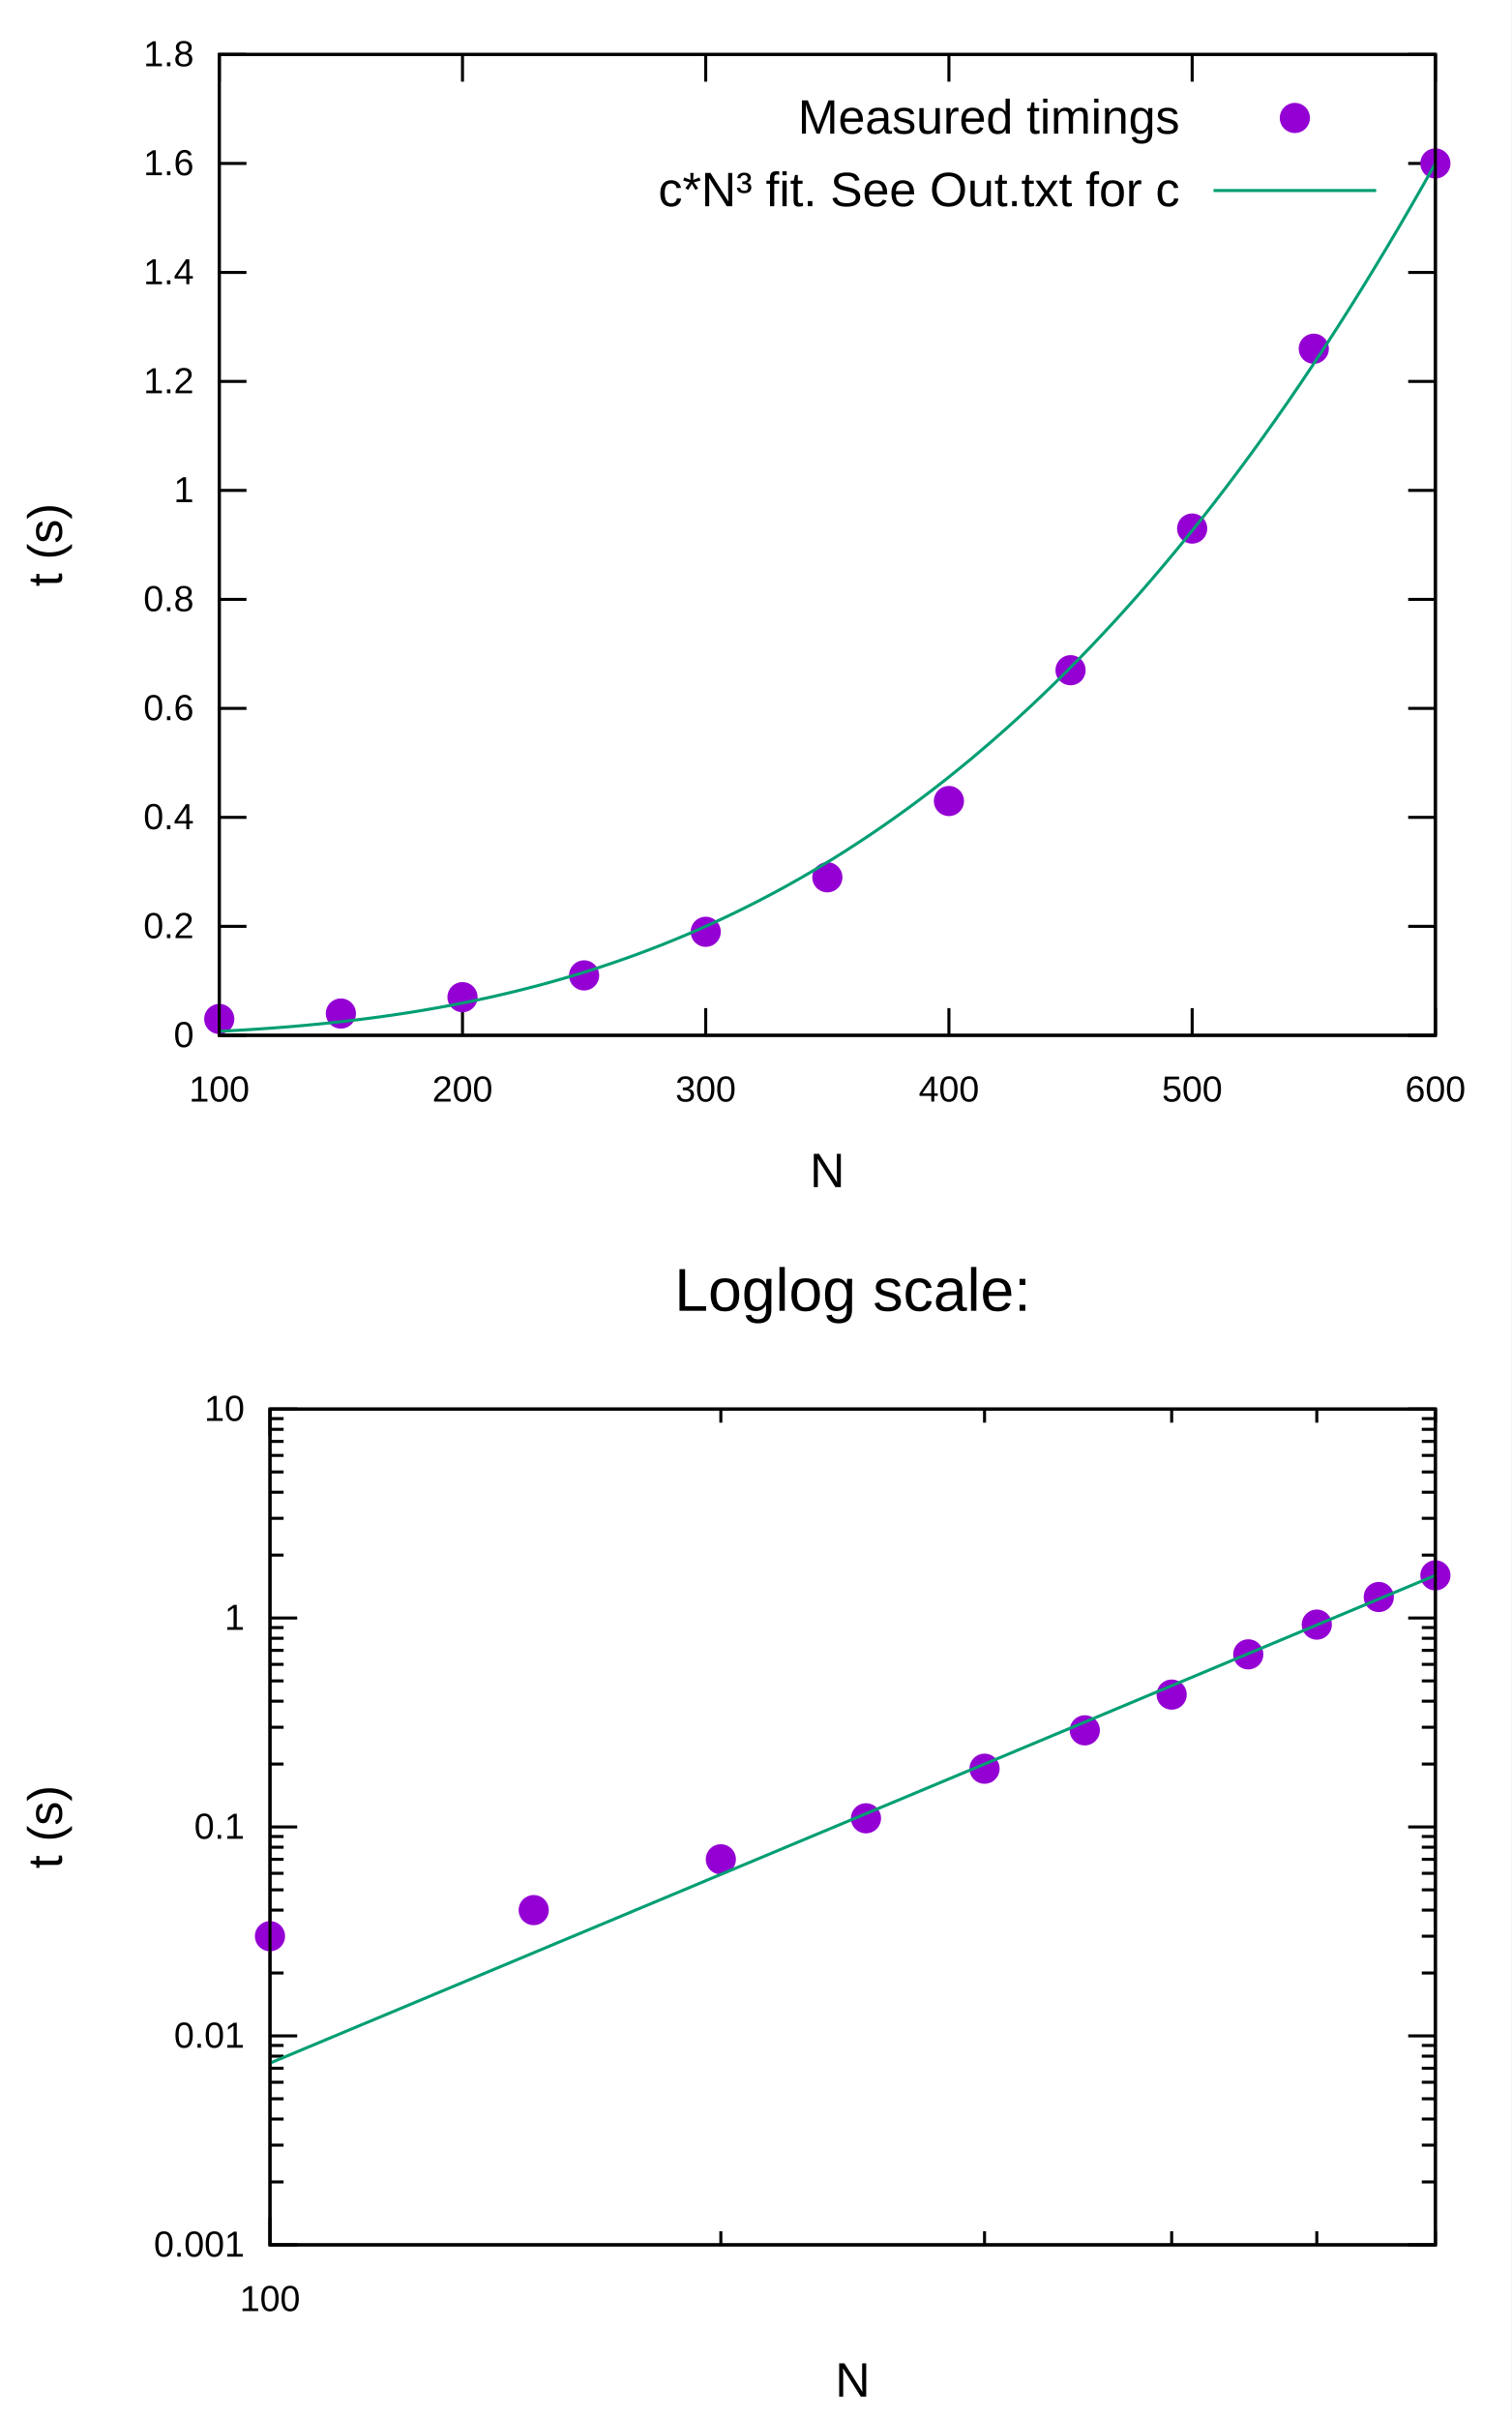
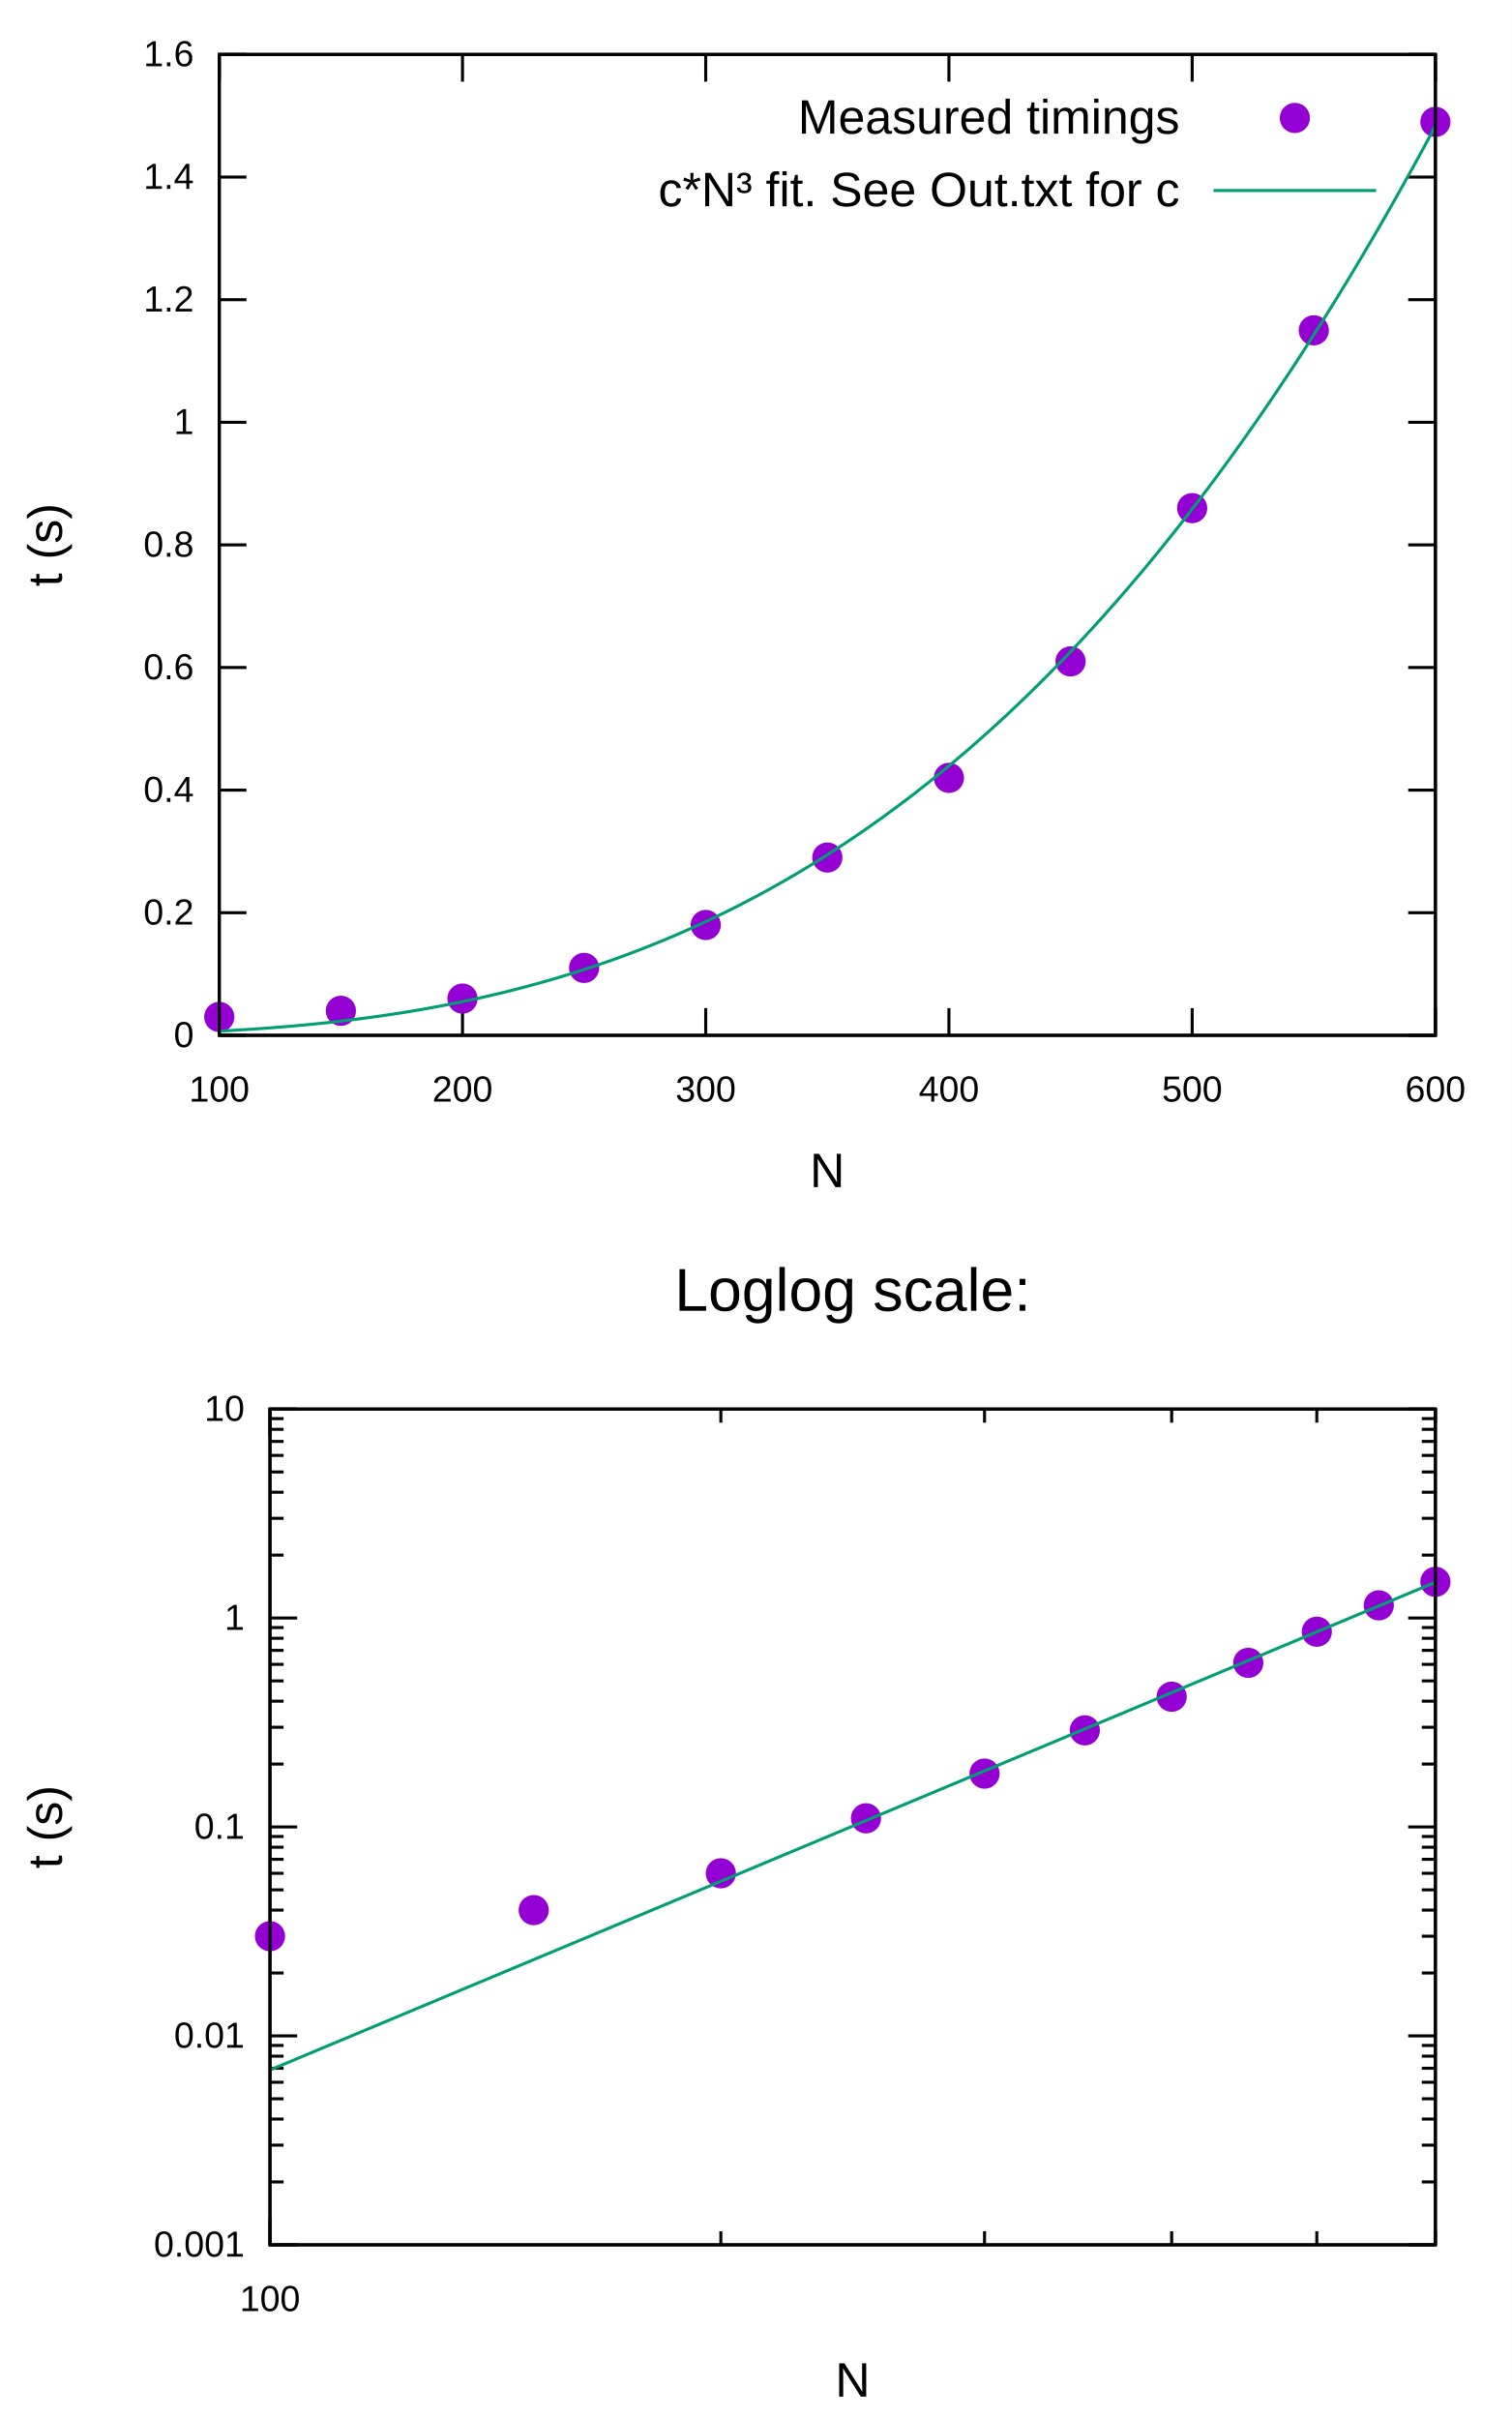
<svg xmlns="http://www.w3.org/2000/svg" xmlns:xlink="http://www.w3.org/1999/xlink" width="500" height="800" viewBox="0 0 500 800">
  <g id="gnuplot_canvas">
    <rect x="0" y="0" width="500" height="800" fill="#ffffff" />
    <defs>
      <circle id="gpDot" r="0.5" stroke-width="0.5" stroke="currentColor" />
      <path id="gpPt0" stroke-width="0.222" stroke="currentColor" d="M-1,0 h2 M0,-1 v2" />
      <path id="gpPt1" stroke-width="0.222" stroke="currentColor" d="M-1,-1 L1,1 M1,-1 L-1,1" />
      <path id="gpPt2" stroke-width="0.222" stroke="currentColor" d="M-1,0 L1,0 M0,-1 L0,1 M-1,-1 L1,1 M-1,1 L1,-1" />
      <rect id="gpPt3" stroke-width="0.222" stroke="currentColor" x="-1" y="-1" width="2" height="2" />
      <rect id="gpPt4" stroke-width="0.222" stroke="currentColor" fill="currentColor" x="-1" y="-1" width="2" height="2" />
      <circle id="gpPt5" stroke-width="0.222" stroke="currentColor" cx="0" cy="0" r="1" />
      <use xlink:href="#gpPt5" id="gpPt6" fill="currentColor" stroke="none" />
      <path id="gpPt7" stroke-width="0.222" stroke="currentColor" d="M0,-1.33 L-1.33,0.67 L1.33,0.67 z" />
      <use xlink:href="#gpPt7" id="gpPt8" fill="currentColor" stroke="none" />
      <use xlink:href="#gpPt7" id="gpPt9" stroke="currentColor" transform="rotate(180)" />
      <use xlink:href="#gpPt9" id="gpPt10" fill="currentColor" stroke="none" />
      <use xlink:href="#gpPt3" id="gpPt11" stroke="currentColor" transform="rotate(45)" />
      <use xlink:href="#gpPt11" id="gpPt12" fill="currentColor" stroke="none" />
      <path id="gpPt13" stroke-width="0.222" stroke="currentColor" d="M0,1.330 L1.265,0.411 L0.782,-1.067 L-0.782,-1.076 L-1.265,0.411 z" />
      <use xlink:href="#gpPt13" id="gpPt14" fill="currentColor" stroke="none" />
      <filter id="textbox" filterUnits="objectBoundingBox" x="0" y="0" height="1" width="1">
        <feFlood flood-color="#FFFFFF" flood-opacity="1" result="bgnd" />
        <feComposite in="SourceGraphic" in2="bgnd" operator="atop" />
      </filter>
      <filter id="greybox" filterUnits="objectBoundingBox" x="0" y="0" height="1" width="1">
        <feFlood flood-color="lightgrey" flood-opacity="1" result="grey" />
        <feComposite in="SourceGraphic" in2="grey" operator="atop" />
      </filter>
    </defs>
    <g fill="none" color="#FFFFFF" stroke="currentColor" stroke-width="1.00" stroke-linecap="butt" stroke-linejoin="miter">
</g>
    <g fill="none" color="black" stroke="currentColor" stroke-width="1.00" stroke-linecap="butt" stroke-linejoin="miter">
      <path stroke="black" d="M72.53,342.40 L81.53,342.40 M474.82,342.40 L465.82,342.40  " />
      <g transform="translate(64.14,346.30)" stroke="none" fill="black" font-family="Arial" font-size="12.00" text-anchor="end">
        <text>
          <tspan font-family="Arial"> 0</tspan>
        </text>
      </g>
    </g>
    <g fill="none" color="black" stroke="currentColor" stroke-width="1.00" stroke-linecap="butt" stroke-linejoin="miter">
-       <path stroke="black" d="M72.53,306.36 L81.53,306.36 M474.82,306.36 L465.82,306.36  " />
-       <g transform="translate(64.14,310.26)" stroke="none" fill="black" font-family="Arial" font-size="12.00" text-anchor="end">
+       <path stroke="black" d="M72.53,301.85 L81.53,301.85 M474.82,301.85 L465.82,301.85  " />
+       <g transform="translate(64.14,305.75)" stroke="none" fill="black" font-family="Arial" font-size="12.00" text-anchor="end">
        <text>
          <tspan font-family="Arial"> 0.2</tspan>
        </text>
      </g>
    </g>
    <g fill="none" color="black" stroke="currentColor" stroke-width="1.00" stroke-linecap="butt" stroke-linejoin="miter">
-       <path stroke="black" d="M72.53,270.31 L81.53,270.31 M474.82,270.31 L465.82,270.31  " />
-       <g transform="translate(64.14,274.21)" stroke="none" fill="black" font-family="Arial" font-size="12.00" text-anchor="end">
+       <path stroke="black" d="M72.53,261.30 L81.53,261.30 M474.82,261.30 L465.82,261.30  " />
+       <g transform="translate(64.14,265.20)" stroke="none" fill="black" font-family="Arial" font-size="12.00" text-anchor="end">
        <text>
          <tspan font-family="Arial"> 0.4</tspan>
        </text>
      </g>
    </g>
    <g fill="none" color="black" stroke="currentColor" stroke-width="1.00" stroke-linecap="butt" stroke-linejoin="miter">
-       <path stroke="black" d="M72.53,234.27 L81.53,234.27 M474.82,234.27 L465.82,234.27  " />
-       <g transform="translate(64.14,238.17)" stroke="none" fill="black" font-family="Arial" font-size="12.00" text-anchor="end">
+       <path stroke="black" d="M72.53,220.75 L81.53,220.75 M474.82,220.75 L465.82,220.75  " />
+       <g transform="translate(64.14,224.65)" stroke="none" fill="black" font-family="Arial" font-size="12.00" text-anchor="end">
        <text>
          <tspan font-family="Arial"> 0.6</tspan>
        </text>
      </g>
    </g>
    <g fill="none" color="black" stroke="currentColor" stroke-width="1.00" stroke-linecap="butt" stroke-linejoin="miter">
-       <path stroke="black" d="M72.53,198.23 L81.53,198.23 M474.82,198.23 L465.82,198.23  " />
-       <g transform="translate(64.14,202.13)" stroke="none" fill="black" font-family="Arial" font-size="12.00" text-anchor="end">
+       <path stroke="black" d="M72.53,180.20 L81.53,180.20 M474.82,180.20 L465.82,180.20  " />
+       <g transform="translate(64.14,184.10)" stroke="none" fill="black" font-family="Arial" font-size="12.00" text-anchor="end">
        <text>
          <tspan font-family="Arial"> 0.8</tspan>
        </text>
      </g>
    </g>
    <g fill="none" color="black" stroke="currentColor" stroke-width="1.00" stroke-linecap="butt" stroke-linejoin="miter">
-       <path stroke="black" d="M72.53,162.18 L81.53,162.18 M474.82,162.18 L465.82,162.18  " />
-       <g transform="translate(64.14,166.08)" stroke="none" fill="black" font-family="Arial" font-size="12.00" text-anchor="end">
+       <path stroke="black" d="M72.53,139.66 L81.53,139.66 M474.82,139.66 L465.82,139.66  " />
+       <g transform="translate(64.14,143.56)" stroke="none" fill="black" font-family="Arial" font-size="12.00" text-anchor="end">
        <text>
          <tspan font-family="Arial"> 1</tspan>
        </text>
      </g>
    </g>
    <g fill="none" color="black" stroke="currentColor" stroke-width="1.00" stroke-linecap="butt" stroke-linejoin="miter">
-       <path stroke="black" d="M72.53,126.14 L81.53,126.14 M474.82,126.14 L465.82,126.14  " />
-       <g transform="translate(64.14,130.04)" stroke="none" fill="black" font-family="Arial" font-size="12.00" text-anchor="end">
+       <path stroke="black" d="M72.53,99.11 L81.53,99.11 M474.82,99.11 L465.82,99.11  " />
+       <g transform="translate(64.14,103.01)" stroke="none" fill="black" font-family="Arial" font-size="12.00" text-anchor="end">
        <text>
          <tspan font-family="Arial"> 1.2</tspan>
        </text>
      </g>
    </g>
    <g fill="none" color="black" stroke="currentColor" stroke-width="1.00" stroke-linecap="butt" stroke-linejoin="miter">
-       <path stroke="black" d="M72.53,90.10 L81.53,90.10 M474.82,90.10 L465.82,90.10  " />
-       <g transform="translate(64.14,94.00)" stroke="none" fill="black" font-family="Arial" font-size="12.00" text-anchor="end">
+       <path stroke="black" d="M72.53,58.56 L81.53,58.56 M474.82,58.56 L465.82,58.56  " />
+       <g transform="translate(64.14,62.46)" stroke="none" fill="black" font-family="Arial" font-size="12.00" text-anchor="end">
        <text>
          <tspan font-family="Arial"> 1.4</tspan>
-         </text>
-       </g>
-     </g>
-     <g fill="none" color="black" stroke="currentColor" stroke-width="1.00" stroke-linecap="butt" stroke-linejoin="miter">
-       <path stroke="black" d="M72.53,54.05 L81.53,54.05 M474.82,54.05 L465.82,54.05  " />
-       <g transform="translate(64.14,57.95)" stroke="none" fill="black" font-family="Arial" font-size="12.00" text-anchor="end">
-         <text>
-           <tspan font-family="Arial"> 1.6</tspan>
        </text>
      </g>
    </g>
    <g fill="none" color="black" stroke="currentColor" stroke-width="1.00" stroke-linecap="butt" stroke-linejoin="miter">
      <path stroke="black" d="M72.53,18.01 L81.53,18.01 M474.82,18.01 L465.82,18.01  " />
      <g transform="translate(64.14,21.91)" stroke="none" fill="black" font-family="Arial" font-size="12.00" text-anchor="end">
        <text>
-           <tspan font-family="Arial"> 1.8</tspan>
+           <tspan font-family="Arial"> 1.6</tspan>
        </text>
      </g>
    </g>
    <g fill="none" color="black" stroke="currentColor" stroke-width="1.00" stroke-linecap="butt" stroke-linejoin="miter">
      <path stroke="black" d="M72.53,342.40 L72.53,333.40 M72.53,18.01 L72.53,27.01  " />
      <g transform="translate(72.53,364.30)" stroke="none" fill="black" font-family="Arial" font-size="12.00" text-anchor="middle">
        <text>
          <tspan font-family="Arial"> 100</tspan>
        </text>
      </g>
    </g>
    <g fill="none" color="black" stroke="currentColor" stroke-width="1.00" stroke-linecap="butt" stroke-linejoin="miter">
      <path stroke="black" d="M152.99,342.40 L152.99,333.40 M152.99,18.01 L152.99,27.01  " />
      <g transform="translate(152.99,364.30)" stroke="none" fill="black" font-family="Arial" font-size="12.00" text-anchor="middle">
        <text>
          <tspan font-family="Arial"> 200</tspan>
        </text>
      </g>
    </g>
    <g fill="none" color="black" stroke="currentColor" stroke-width="1.00" stroke-linecap="butt" stroke-linejoin="miter">
      <path stroke="black" d="M233.45,342.40 L233.45,333.40 M233.45,18.01 L233.45,27.01  " />
      <g transform="translate(233.45,364.30)" stroke="none" fill="black" font-family="Arial" font-size="12.00" text-anchor="middle">
        <text>
          <tspan font-family="Arial"> 300</tspan>
        </text>
      </g>
    </g>
    <g fill="none" color="black" stroke="currentColor" stroke-width="1.00" stroke-linecap="butt" stroke-linejoin="miter">
      <path stroke="black" d="M313.90,342.40 L313.90,333.40 M313.90,18.01 L313.90,27.01  " />
      <g transform="translate(313.90,364.30)" stroke="none" fill="black" font-family="Arial" font-size="12.00" text-anchor="middle">
        <text>
          <tspan font-family="Arial"> 400</tspan>
        </text>
      </g>
    </g>
    <g fill="none" color="black" stroke="currentColor" stroke-width="1.00" stroke-linecap="butt" stroke-linejoin="miter">
      <path stroke="black" d="M394.36,342.40 L394.36,333.40 M394.36,18.01 L394.36,27.01  " />
      <g transform="translate(394.36,364.30)" stroke="none" fill="black" font-family="Arial" font-size="12.00" text-anchor="middle">
        <text>
          <tspan font-family="Arial"> 500</tspan>
        </text>
      </g>
    </g>
    <g fill="none" color="black" stroke="currentColor" stroke-width="1.00" stroke-linecap="butt" stroke-linejoin="miter">
      <path stroke="black" d="M474.82,342.40 L474.82,333.40 M474.82,18.01 L474.82,27.01  " />
      <g transform="translate(474.82,364.30)" stroke="none" fill="black" font-family="Arial" font-size="12.00" text-anchor="middle">
        <text>
          <tspan font-family="Arial"> 600</tspan>
        </text>
      </g>
    </g>
    <g fill="none" color="black" stroke="currentColor" stroke-width="1.00" stroke-linecap="butt" stroke-linejoin="miter">
</g>
    <g fill="none" color="black" stroke="currentColor" stroke-width="1.00" stroke-linecap="butt" stroke-linejoin="miter">
      <path stroke="black" d="M72.53,18.01 L72.53,342.40 L474.82,342.40 L474.82,18.01 L72.53,18.01 Z  " />
    </g>
    <g fill="none" color="black" stroke="currentColor" stroke-width="1.00" stroke-linecap="butt" stroke-linejoin="miter">
      <g transform="translate(20.48,180.21) rotate(270)" stroke="none" fill="black" font-family="Arial" font-size="16.00" text-anchor="middle">
        <text>
          <tspan font-family="Arial">t (s)</tspan>
        </text>
      </g>
    </g>
    <g fill="none" color="black" stroke="currentColor" stroke-width="1.00" stroke-linecap="butt" stroke-linejoin="miter">
      <g transform="translate(273.67,392.60)" stroke="none" fill="black" font-family="Arial" font-size="16.00" text-anchor="middle">
        <text>
          <tspan font-family="Arial">N</tspan>
        </text>
      </g>
    </g>
    <g fill="none" color="black" stroke="currentColor" stroke-width="1.00" stroke-linecap="butt" stroke-linejoin="miter">
</g>
    <g id="gnuplot_plot_1a">
      <g fill="none" color="black" stroke="currentColor" stroke-width="1.00" stroke-linecap="butt" stroke-linejoin="miter">
        <g transform="translate(390.23,44.21)" stroke="none" fill="black" font-family="Arial" font-size="16.00" text-anchor="end">
          <text>
            <tspan font-family="Arial">Measured timings</tspan>
          </text>
        </g>
      </g>
      <g fill="none" color="black" stroke="currentColor" stroke-width="1.00" stroke-linecap="butt" stroke-linejoin="miter">
-         <use xlink:href="#gpPt6" transform="translate(72.53,336.99) scale(4.50)" color="rgb(148,   0, 211)" />
-         <use xlink:href="#gpPt6" transform="translate(112.76,335.19) scale(4.50)" color="rgb(148,   0, 211)" />
-         <use xlink:href="#gpPt6" transform="translate(152.99,329.78) scale(4.50)" color="rgb(148,   0, 211)" />
-         <use xlink:href="#gpPt6" transform="translate(193.22,322.58) scale(4.50)" color="rgb(148,   0, 211)" />
-         <use xlink:href="#gpPt6" transform="translate(233.45,308.16) scale(4.50)" color="rgb(148,   0, 211)" />
-         <use xlink:href="#gpPt6" transform="translate(273.68,290.14) scale(4.50)" color="rgb(148,   0, 211)" />
-         <use xlink:href="#gpPt6" transform="translate(313.90,264.91) scale(4.50)" color="rgb(148,   0, 211)" />
-         <use xlink:href="#gpPt6" transform="translate(354.13,221.65) scale(4.50)" color="rgb(148,   0, 211)" />
-         <use xlink:href="#gpPt6" transform="translate(394.36,174.80) scale(4.50)" color="rgb(148,   0, 211)" />
-         <use xlink:href="#gpPt6" transform="translate(434.59,115.33) scale(4.50)" color="rgb(148,   0, 211)" />
-         <use xlink:href="#gpPt6" transform="translate(474.82,54.05) scale(4.50)" color="rgb(148,   0, 211)" />
+         <use xlink:href="#gpPt6" transform="translate(72.53,336.32) scale(4.50)" color="rgb(148,   0, 211)" />
+         <use xlink:href="#gpPt6" transform="translate(112.76,334.29) scale(4.50)" color="rgb(148,   0, 211)" />
+         <use xlink:href="#gpPt6" transform="translate(152.99,330.24) scale(4.50)" color="rgb(148,   0, 211)" />
+         <use xlink:href="#gpPt6" transform="translate(193.22,320.10) scale(4.50)" color="rgb(148,   0, 211)" />
+         <use xlink:href="#gpPt6" transform="translate(233.45,305.91) scale(4.50)" color="rgb(148,   0, 211)" />
+         <use xlink:href="#gpPt6" transform="translate(273.68,283.60) scale(4.50)" color="rgb(148,   0, 211)" />
+         <use xlink:href="#gpPt6" transform="translate(313.90,257.25) scale(4.50)" color="rgb(148,   0, 211)" />
+         <use xlink:href="#gpPt6" transform="translate(354.13,218.73) scale(4.50)" color="rgb(148,   0, 211)" />
+         <use xlink:href="#gpPt6" transform="translate(394.36,168.04) scale(4.50)" color="rgb(148,   0, 211)" />
+         <use xlink:href="#gpPt6" transform="translate(434.59,109.24) scale(4.50)" color="rgb(148,   0, 211)" />
+         <use xlink:href="#gpPt6" transform="translate(474.82,40.31) scale(4.50)" color="rgb(148,   0, 211)" />
        <use xlink:href="#gpPt6" transform="translate(428.33,39.01) scale(4.50)" color="rgb(148,   0, 211)" />
      </g>
    </g>
    <g id="gnuplot_plot_2a">
      <g fill="none" color="black" stroke="currentColor" stroke-width="1.00" stroke-linecap="butt" stroke-linejoin="miter">
        <g transform="translate(390.23,68.21)" stroke="none" fill="black" font-family="Arial" font-size="16.00" text-anchor="end">
          <text>
            <tspan font-family="Arial">c*N³ fit. See Out.txt for c</tspan>
          </text>
        </g>
      </g>
      <g fill="none" color="black" stroke="currentColor" stroke-width="1.00" stroke-linecap="butt" stroke-linejoin="miter">
-         <path stroke="rgb(  0, 158, 115)" d="M401.43,63.01 L455.23,63.01 M72.53,341.06 L76.59,340.85 L80.66,340.62 L84.72,340.36 L88.78,340.08 L92.85,339.78   L96.91,339.45 L100.97,339.09 L105.04,338.70 L109.10,338.29 L113.17,337.85 L117.23,337.37 L121.29,336.87 L125.36,336.33   L129.42,335.76 L133.48,335.15 L137.55,334.51 L141.61,333.83 L145.67,333.11 L149.74,332.35 L153.80,331.56 L157.86,330.72   L161.93,329.84 L165.99,328.91 L170.05,327.95 L174.12,326.93 L178.18,325.88 L182.25,324.77 L186.31,323.61 L190.37,322.41   L194.44,321.16 L198.50,319.85 L202.56,318.49 L206.63,317.08 L210.69,315.62 L214.75,314.09 L218.82,312.52 L222.88,310.88   L226.94,309.19 L231.01,307.43 L235.07,305.62 L239.13,303.74 L243.20,301.80 L247.26,299.80 L251.33,297.73 L255.39,295.60   L259.45,293.40 L263.52,291.13 L267.58,288.79 L271.64,286.38 L275.71,283.91 L279.77,281.36 L283.83,278.73 L287.90,276.04   L291.96,273.26 L296.02,270.41 L300.09,267.49 L304.15,264.48 L308.22,261.40 L312.28,258.24 L316.34,254.99 L320.41,251.67   L324.47,248.25 L328.53,244.76 L332.60,241.18 L336.66,237.51 L340.72,233.76 L344.79,229.91 L348.85,225.98 L352.91,221.96   L356.98,217.84 L361.04,213.64 L365.10,209.33 L369.17,204.94 L373.23,200.45 L377.30,195.86 L381.36,191.17 L385.42,186.39   L389.49,181.50 L393.55,176.51 L397.61,171.43 L401.68,166.23 L405.74,160.94 L409.80,155.54 L413.87,150.03 L417.93,144.42   L421.99,138.70 L426.06,132.87 L430.12,126.93 L434.18,120.87 L438.25,114.71 L442.31,108.43 L446.38,102.04 L450.44,95.53   L454.50,88.91 L458.57,82.17 L462.63,75.31 L466.69,68.33 L470.76,61.23 L474.82,54.00  " />
+         <path stroke="rgb(  0, 158, 115)" d="M401.43,63.01 L455.23,63.01 M72.53,341.01 L76.59,340.79 L80.66,340.54 L84.72,340.27 L88.78,339.98 L92.85,339.66   L96.91,339.32 L100.97,338.95 L105.04,338.55 L109.10,338.12 L113.17,337.65 L117.23,337.16 L121.29,336.63 L125.36,336.07   L129.42,335.47 L133.48,334.84 L137.55,334.17 L141.61,333.46 L145.67,332.71 L149.74,331.92 L153.80,331.09 L157.86,330.22   L161.93,329.30 L165.99,328.34 L170.05,327.33 L174.12,326.27 L178.18,325.17 L182.25,324.01 L186.31,322.81 L190.37,321.56   L194.44,320.25 L198.50,318.89 L202.56,317.47 L206.63,316.00 L210.69,314.47 L214.75,312.88 L218.82,311.24 L222.88,309.53   L226.94,307.76 L231.01,305.94 L235.07,304.04 L239.13,302.09 L243.20,300.06 L247.26,297.98 L251.33,295.82 L255.39,293.59   L259.45,291.30 L263.52,288.94 L267.58,286.50 L271.64,283.99 L275.71,281.40 L279.77,278.74 L283.83,276.01 L287.90,273.20   L291.96,270.30 L296.02,267.33 L300.09,264.28 L304.15,261.15 L308.22,257.93 L312.28,254.64 L316.34,251.25 L320.41,247.78   L324.47,244.23 L328.53,240.58 L332.60,236.85 L336.66,233.02 L340.72,229.11 L344.79,225.10 L348.85,221.00 L352.91,216.80   L356.98,212.51 L361.04,208.12 L365.10,203.64 L369.17,199.05 L373.23,194.37 L377.30,189.59 L381.36,184.70 L385.42,179.71   L389.49,174.61 L393.55,169.41 L397.61,164.11 L401.68,158.69 L405.74,153.17 L409.80,147.54 L413.87,141.80 L417.93,135.95   L421.99,129.98 L426.06,123.90 L430.12,117.70 L434.18,111.39 L438.25,104.96 L442.31,98.42 L446.38,91.75 L450.44,84.97   L454.50,78.06 L458.57,71.03 L462.63,63.87 L466.69,56.60 L470.76,49.19 L474.82,41.66  " />
      </g>
    </g>
    <g fill="none" color="#FFFFFF" stroke="rgb(  0, 158, 115)" stroke-width="2.00" stroke-linecap="butt" stroke-linejoin="miter">
</g>
    <g fill="none" color="black" stroke="currentColor" stroke-width="2.00" stroke-linecap="butt" stroke-linejoin="miter">
</g>
    <g fill="none" color="black" stroke="black" stroke-width="1.00" stroke-linecap="butt" stroke-linejoin="miter">
</g>
    <g fill="none" color="black" stroke="currentColor" stroke-width="1.00" stroke-linecap="butt" stroke-linejoin="miter">
      <path stroke="black" d="M72.53,18.01 L72.53,342.40 L474.82,342.40 L474.82,18.01 L72.53,18.01 Z  " />
    </g>
    <g fill="none" color="black" stroke="currentColor" stroke-width="1.00" stroke-linecap="butt" stroke-linejoin="miter">
</g>
    <g fill="none" color="black" stroke="currentColor" stroke-width="1.00" stroke-linecap="butt" stroke-linejoin="miter">
      <path stroke="black" d="M89.31,742.40 L98.31,742.40 M474.82,742.40 L465.82,742.40  " />
      <g transform="translate(80.92,746.30)" stroke="none" fill="black" font-family="Arial" font-size="12.00" text-anchor="end">
        <text>
          <tspan font-family="Arial"> 0.001</tspan>
        </text>
      </g>
    </g>
    <g fill="none" color="black" stroke="currentColor" stroke-width="1.00" stroke-linecap="butt" stroke-linejoin="miter">
      <path stroke="black" d="M89.31,721.60 L93.81,721.60 M474.82,721.60 L470.32,721.60 M89.31,709.43 L93.81,709.43 M474.82,709.43 L470.32,709.43   M89.31,700.80 L93.81,700.80 M474.82,700.80 L470.32,700.80 M89.31,694.10 L93.81,694.10 M474.82,694.10 L470.32,694.10   M89.31,688.63 L93.81,688.63 M474.82,688.63 L470.32,688.63 M89.31,684.00 L93.81,684.00 M474.82,684.00 L470.32,684.00   M89.31,680.00 L93.81,680.00 M474.82,680.00 L470.32,680.00 M89.31,676.46 L93.81,676.46 M474.82,676.46 L470.32,676.46   M89.31,673.30 L98.31,673.30 M474.82,673.30 L465.82,673.30  " />
      <g transform="translate(80.92,677.20)" stroke="none" fill="black" font-family="Arial" font-size="12.00" text-anchor="end">
        <text>
          <tspan font-family="Arial"> 0.01</tspan>
        </text>
      </g>
    </g>
    <g fill="none" color="black" stroke="currentColor" stroke-width="1.00" stroke-linecap="butt" stroke-linejoin="miter">
      <path stroke="black" d="M89.31,652.50 L93.81,652.50 M474.82,652.50 L470.32,652.50 M89.31,640.33 L93.81,640.33 M474.82,640.33 L470.32,640.33   M89.31,631.70 L93.81,631.70 M474.82,631.70 L470.32,631.70 M89.31,625.00 L93.81,625.00 M474.82,625.00 L470.32,625.00   M89.31,619.53 L93.81,619.53 M474.82,619.53 L470.32,619.53 M89.31,614.90 L93.81,614.90 M474.82,614.90 L470.32,614.90   M89.31,610.90 L93.81,610.90 M474.82,610.90 L470.32,610.90 M89.31,607.36 L93.81,607.36 M474.82,607.36 L470.32,607.36   M89.31,604.20 L98.31,604.20 M474.82,604.20 L465.82,604.20  " />
      <g transform="translate(80.92,608.10)" stroke="none" fill="black" font-family="Arial" font-size="12.00" text-anchor="end">
        <text>
          <tspan font-family="Arial"> 0.1</tspan>
        </text>
      </g>
    </g>
    <g fill="none" color="black" stroke="currentColor" stroke-width="1.00" stroke-linecap="butt" stroke-linejoin="miter">
      <path stroke="black" d="M89.31,583.40 L93.81,583.40 M474.82,583.40 L470.32,583.40 M89.31,571.23 L93.81,571.23 M474.82,571.23 L470.32,571.23   M89.31,562.60 L93.81,562.60 M474.82,562.60 L470.32,562.60 M89.31,555.90 L93.81,555.90 M474.82,555.90 L470.32,555.90   M89.31,550.43 L93.81,550.43 M474.82,550.43 L470.32,550.43 M89.31,545.80 L93.81,545.80 M474.82,545.80 L470.32,545.80   M89.31,541.80 L93.81,541.80 M474.82,541.80 L470.32,541.80 M89.31,538.26 L93.81,538.26 M474.82,538.26 L470.32,538.26   M89.31,535.10 L98.31,535.10 M474.82,535.10 L465.82,535.10  " />
      <g transform="translate(80.92,539.00)" stroke="none" fill="black" font-family="Arial" font-size="12.00" text-anchor="end">
        <text>
          <tspan font-family="Arial"> 1</tspan>
        </text>
      </g>
    </g>
    <g fill="none" color="black" stroke="currentColor" stroke-width="1.00" stroke-linecap="butt" stroke-linejoin="miter">
      <path stroke="black" d="M89.31,514.30 L93.81,514.30 M474.82,514.30 L470.32,514.30 M89.31,502.13 L93.81,502.13 M474.82,502.13 L470.32,502.13   M89.31,493.50 L93.81,493.50 M474.82,493.50 L470.32,493.50 M89.31,486.80 L93.81,486.80 M474.82,486.80 L470.32,486.80   M89.31,481.33 L93.81,481.33 M474.82,481.33 L470.32,481.33 M89.31,476.70 L93.81,476.70 M474.82,476.70 L470.32,476.70   M89.31,472.70 L93.81,472.70 M474.82,472.70 L470.32,472.70 M89.31,469.16 L93.81,469.16 M474.82,469.16 L470.32,469.16   M89.31,466.00 L98.31,466.00 M474.82,466.00 L465.82,466.00  " />
      <g transform="translate(80.92,469.90)" stroke="none" fill="black" font-family="Arial" font-size="12.00" text-anchor="end">
        <text>
          <tspan font-family="Arial"> 10</tspan>
        </text>
      </g>
    </g>
    <g fill="none" color="black" stroke="currentColor" stroke-width="1.00" stroke-linecap="butt" stroke-linejoin="miter">
      <path stroke="black" d="M89.31,742.40 L89.31,733.40 M89.31,466.00 L89.31,475.00  " />
      <g transform="translate(89.31,764.30)" stroke="none" fill="black" font-family="Arial" font-size="12.00" text-anchor="middle">
        <text>
          <tspan font-family="Arial"> 100</tspan>
        </text>
      </g>
    </g>
    <g fill="none" color="black" stroke="currentColor" stroke-width="1.00" stroke-linecap="butt" stroke-linejoin="miter">
      <path stroke="black" d="M238.45,742.40 L238.45,737.90 M238.45,466.00 L238.45,470.50 M325.68,742.40 L325.68,737.90 M325.68,466.00 L325.68,470.50   M387.58,742.40 L387.58,737.90 M387.58,466.00 L387.58,470.50 M435.59,742.40 L435.59,737.90 M435.59,466.00 L435.59,470.50   M474.82,742.40 L474.82,737.90 M474.82,466.00 L474.82,470.50  " />
    </g>
    <g fill="none" color="black" stroke="currentColor" stroke-width="1.00" stroke-linecap="butt" stroke-linejoin="miter">
      <path stroke="black" d="M89.31,466.00 L89.31,742.40 L474.82,742.40 L474.82,466.00 L89.31,466.00 Z  " />
    </g>
    <g fill="none" color="black" stroke="currentColor" stroke-width="1.00" stroke-linecap="butt" stroke-linejoin="miter">
      <g transform="translate(20.48,604.20) rotate(270)" stroke="none" fill="black" font-family="Arial" font-size="16.00" text-anchor="middle">
        <text>
          <tspan font-family="Arial">t (s)</tspan>
        </text>
      </g>
    </g>
    <g fill="none" color="black" stroke="currentColor" stroke-width="1.00" stroke-linecap="butt" stroke-linejoin="miter">
      <g transform="translate(282.06,792.60)" stroke="none" fill="black" font-family="Arial" font-size="16.00" text-anchor="middle">
        <text>
          <tspan font-family="Arial">N</tspan>
        </text>
      </g>
    </g>
    <g fill="none" color="black" stroke="currentColor" stroke-width="1.00" stroke-linecap="butt" stroke-linejoin="miter">
</g>
    <g id="gnuplot_plot_1b">
      <g fill="none" color="black" stroke="currentColor" stroke-width="1.00" stroke-linecap="butt" stroke-linejoin="miter">
        <use xlink:href="#gpPt6" transform="translate(89.31,640.33) scale(4.50)" color="rgb(148,   0, 211)" />
        <use xlink:href="#gpPt6" transform="translate(176.55,631.70) scale(4.50)" color="rgb(148,   0, 211)" />
-         <use xlink:href="#gpPt6" transform="translate(238.45,614.90) scale(4.50)" color="rgb(148,   0, 211)" />
+         <use xlink:href="#gpPt6" transform="translate(238.45,619.53) scale(4.50)" color="rgb(148,   0, 211)" />
        <use xlink:href="#gpPt6" transform="translate(286.46,601.34) scale(4.50)" color="rgb(148,   0, 211)" />
-         <use xlink:href="#gpPt6" transform="translate(325.68,584.94) scale(4.50)" color="rgb(148,   0, 211)" />
+         <use xlink:href="#gpPt6" transform="translate(325.68,586.56) scale(4.50)" color="rgb(148,   0, 211)" />
        <use xlink:href="#gpPt6" transform="translate(358.85,572.25) scale(4.50)" color="rgb(148,   0, 211)" />
-         <use xlink:href="#gpPt6" transform="translate(387.58,560.43) scale(4.50)" color="rgb(148,   0, 211)" />
-         <use xlink:href="#gpPt6" transform="translate(412.92,547.12) scale(4.50)" color="rgb(148,   0, 211)" />
-         <use xlink:href="#gpPt6" transform="translate(435.59,537.28) scale(4.50)" color="rgb(148,   0, 211)" />
-         <use xlink:href="#gpPt6" transform="translate(456.10,528.16) scale(4.50)" color="rgb(148,   0, 211)" />
-         <use xlink:href="#gpPt6" transform="translate(474.82,521.00) scale(4.50)" color="rgb(148,   0, 211)" />
+         <use xlink:href="#gpPt6" transform="translate(387.58,561.13) scale(4.50)" color="rgb(148,   0, 211)" />
+         <use xlink:href="#gpPt6" transform="translate(412.92,549.93) scale(4.50)" color="rgb(148,   0, 211)" />
+         <use xlink:href="#gpPt6" transform="translate(435.59,539.63) scale(4.50)" color="rgb(148,   0, 211)" />
+         <use xlink:href="#gpPt6" transform="translate(456.10,530.91) scale(4.50)" color="rgb(148,   0, 211)" />
+         <use xlink:href="#gpPt6" transform="translate(474.82,523.13) scale(4.50)" color="rgb(148,   0, 211)" />
      </g>
    </g>
    <g id="gnuplot_plot_2b">
      <g fill="none" color="black" stroke="currentColor" stroke-width="1.00" stroke-linecap="butt" stroke-linejoin="miter">
-         <path stroke="rgb(  0, 158, 115)" d="M89.31,682.30 L99.91,677.87 L110.01,673.64 L119.66,669.60 L128.90,665.74 L137.76,662.03 L146.26,658.47 L154.44,655.05   L162.32,651.75 L169.93,648.57 L177.27,645.49 L184.37,642.52 L191.25,639.65 L197.91,636.86 L204.37,634.16 L210.64,631.53   L216.74,628.98 L222.67,626.50 L228.44,624.09 L234.05,621.73 L239.53,619.44 L244.87,617.21 L250.08,615.03 L255.17,612.90   L260.13,610.82 L264.99,608.79 L269.74,606.80 L274.39,604.86 L278.94,602.95 L283.39,601.09 L287.76,599.26 L292.03,597.47   L296.23,595.72 L300.34,594.00 L304.38,592.31 L308.34,590.65 L312.23,589.02 L316.05,587.42 L319.81,585.85 L323.50,584.31   L327.13,582.79 L330.70,581.30 L334.21,579.83 L337.66,578.38 L341.06,576.96 L344.41,575.56 L347.70,574.18 L350.95,572.82   L354.14,571.49 L357.29,570.17 L360.40,568.87 L363.46,567.59 L366.48,566.33 L369.45,565.08 L372.39,563.85 L375.28,562.64   L378.14,561.44 L380.96,560.26 L383.74,559.10 L386.49,557.95 L389.21,556.81 L391.88,555.69 L394.53,554.59 L397.15,553.49   L399.73,552.41 L402.28,551.34 L404.80,550.29 L407.30,549.24 L409.76,548.21 L412.20,547.19 L414.61,546.19 L416.99,545.19   L419.35,544.20 L421.68,543.23 L423.98,542.26 L426.27,541.31 L428.52,540.36 L430.76,539.43 L432.97,538.50 L435.16,537.59   L437.32,536.68 L439.47,535.78 L441.59,534.89 L443.70,534.01 L445.78,533.14 L447.84,532.28 L449.89,531.42 L451.91,530.58   L453.91,529.74 L455.90,528.91 L457.87,528.08 L459.82,527.27 L461.75,526.46 L463.67,525.66 L465.57,524.86 L467.45,524.07   L469.32,523.29 L471.17,522.52 L473.00,521.75 L474.82,520.99  " />
+         <path stroke="rgb(  0, 158, 115)" d="M89.31,684.58 L99.91,680.14 L110.01,675.91 L119.66,671.88 L128.90,668.01 L137.76,664.31 L146.26,660.75 L154.44,657.32   L162.32,654.03 L169.93,650.84 L177.27,647.77 L184.37,644.80 L191.25,641.92 L197.91,639.14 L204.37,636.43 L210.64,633.81   L216.74,631.26 L222.67,628.78 L228.44,626.36 L234.05,624.01 L239.53,621.72 L244.87,619.49 L250.08,617.31 L255.17,615.18   L260.13,613.10 L264.99,611.07 L269.74,609.08 L274.39,607.13 L278.94,605.23 L283.39,603.37 L287.76,601.54 L292.03,599.75   L296.23,598.00 L300.34,596.27 L304.38,594.59 L308.34,592.93 L312.23,591.30 L316.05,589.70 L319.81,588.13 L323.50,586.58   L327.13,585.07 L330.70,583.57 L334.21,582.10 L337.66,580.66 L341.06,579.24 L344.41,577.84 L347.70,576.46 L350.95,575.10   L354.14,573.76 L357.29,572.44 L360.40,571.15 L363.46,569.86 L366.48,568.60 L369.45,567.36 L372.39,566.13 L375.28,564.92   L378.14,563.72 L380.96,562.54 L383.74,561.38 L386.49,560.23 L389.21,559.09 L391.88,557.97 L394.53,556.86 L397.15,555.77   L399.73,554.69 L402.28,553.62 L404.80,552.56 L407.30,551.52 L409.76,550.49 L412.20,549.47 L414.61,548.46 L416.99,547.47   L419.35,546.48 L421.68,545.50 L423.98,544.54 L426.27,543.58 L428.52,542.64 L430.76,541.70 L432.97,540.78 L435.16,539.86   L437.32,538.96 L439.47,538.06 L441.59,537.17 L443.70,536.29 L445.78,535.42 L447.84,534.56 L449.89,533.70 L451.91,532.85   L453.91,532.01 L455.90,531.18 L457.87,530.36 L459.82,529.54 L461.75,528.73 L463.67,527.93 L465.57,527.14 L467.45,526.35   L469.32,525.57 L471.17,524.80 L473.00,524.03 L474.82,523.27  " />
      </g>
    </g>
    <g fill="none" color="#FFFFFF" stroke="rgb(  0, 158, 115)" stroke-width="2.00" stroke-linecap="butt" stroke-linejoin="miter">
</g>
    <g fill="none" color="black" stroke="currentColor" stroke-width="2.00" stroke-linecap="butt" stroke-linejoin="miter">
</g>
    <g fill="none" color="black" stroke="black" stroke-width="1.00" stroke-linecap="butt" stroke-linejoin="miter">
</g>
    <g fill="none" color="black" stroke="currentColor" stroke-width="1.00" stroke-linecap="butt" stroke-linejoin="miter">
      <path stroke="black" d="M89.31,466.00 L89.31,742.40 L474.82,742.40 L474.82,466.00 L89.31,466.00 Z  " />
    </g>
    <g fill="none" color="black" stroke="currentColor" stroke-width="1.00" stroke-linecap="butt" stroke-linejoin="miter">
      <g transform="translate(282.06,433.50)" stroke="none" fill="black" font-family="Arial" font-size="20.00" text-anchor="middle">
        <text>
          <tspan font-family="Arial">Loglog scale:</tspan>
        </text>
      </g>
    </g>
    <g fill="none" color="black" stroke="currentColor" stroke-width="1.00" stroke-linecap="butt" stroke-linejoin="miter">
</g>
  </g>
</svg>
